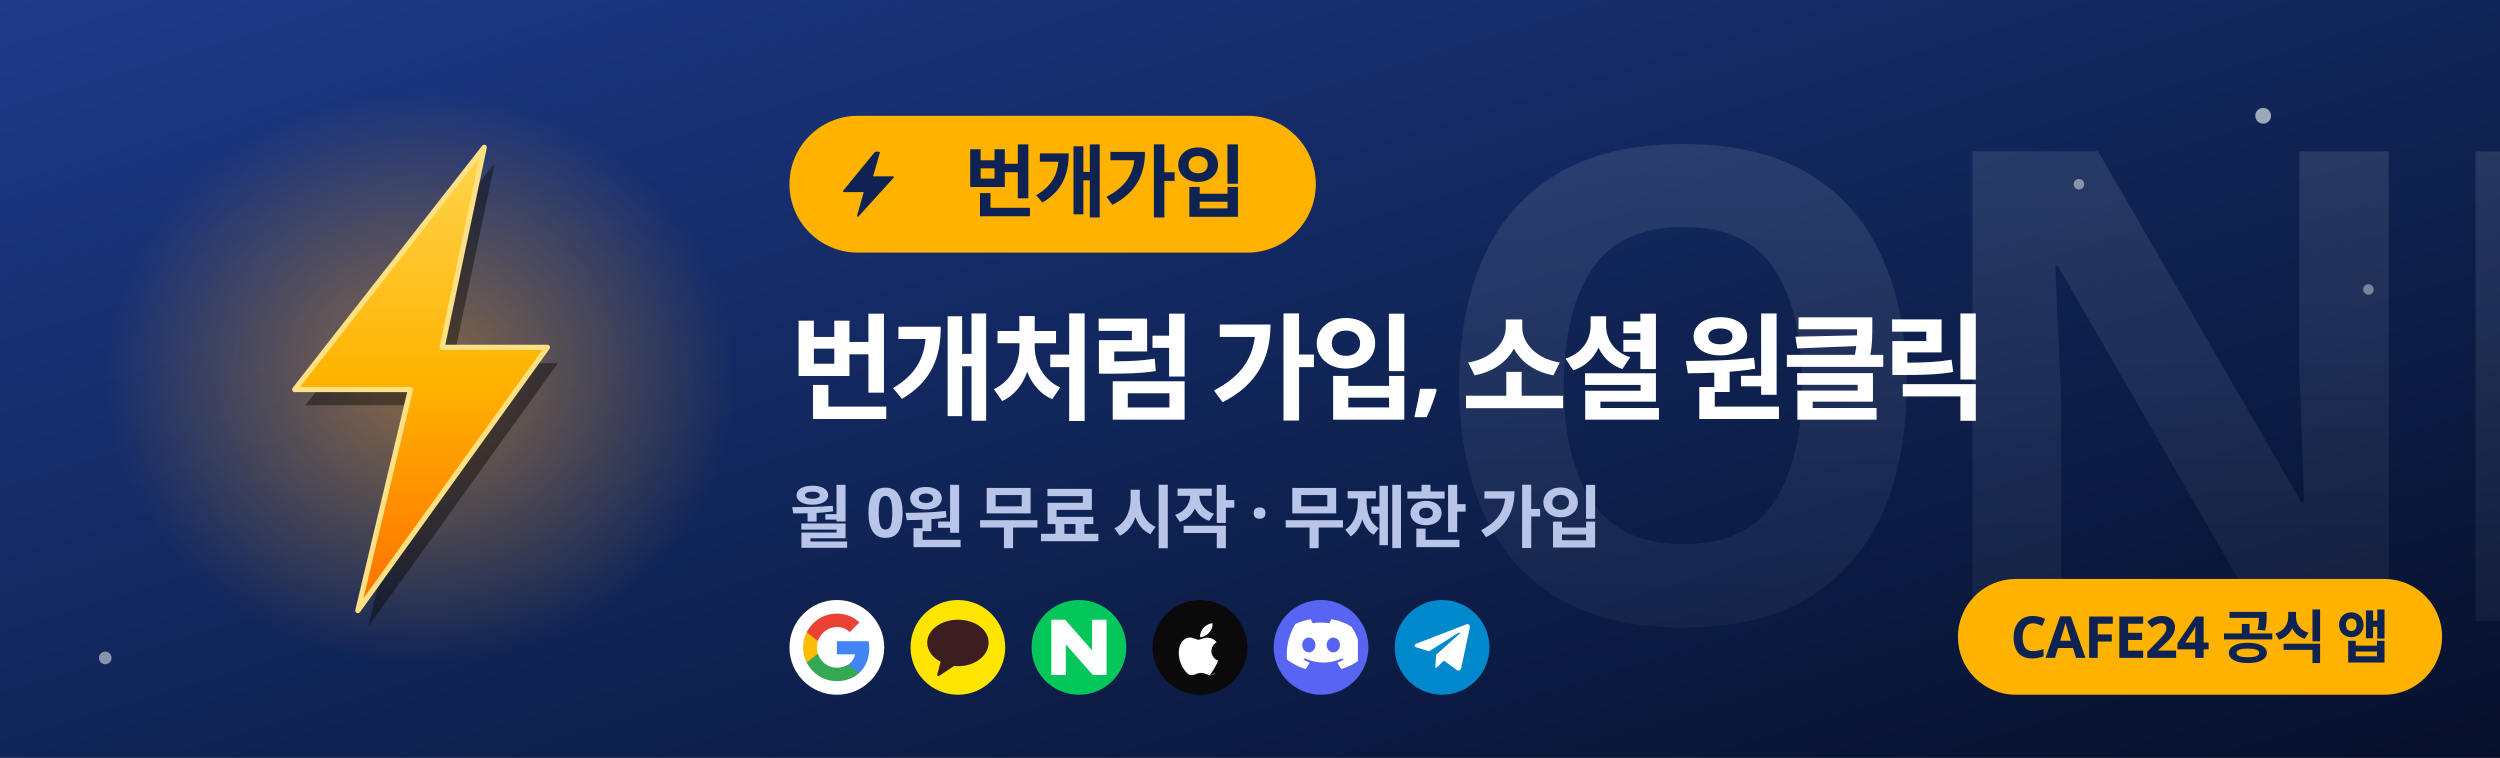
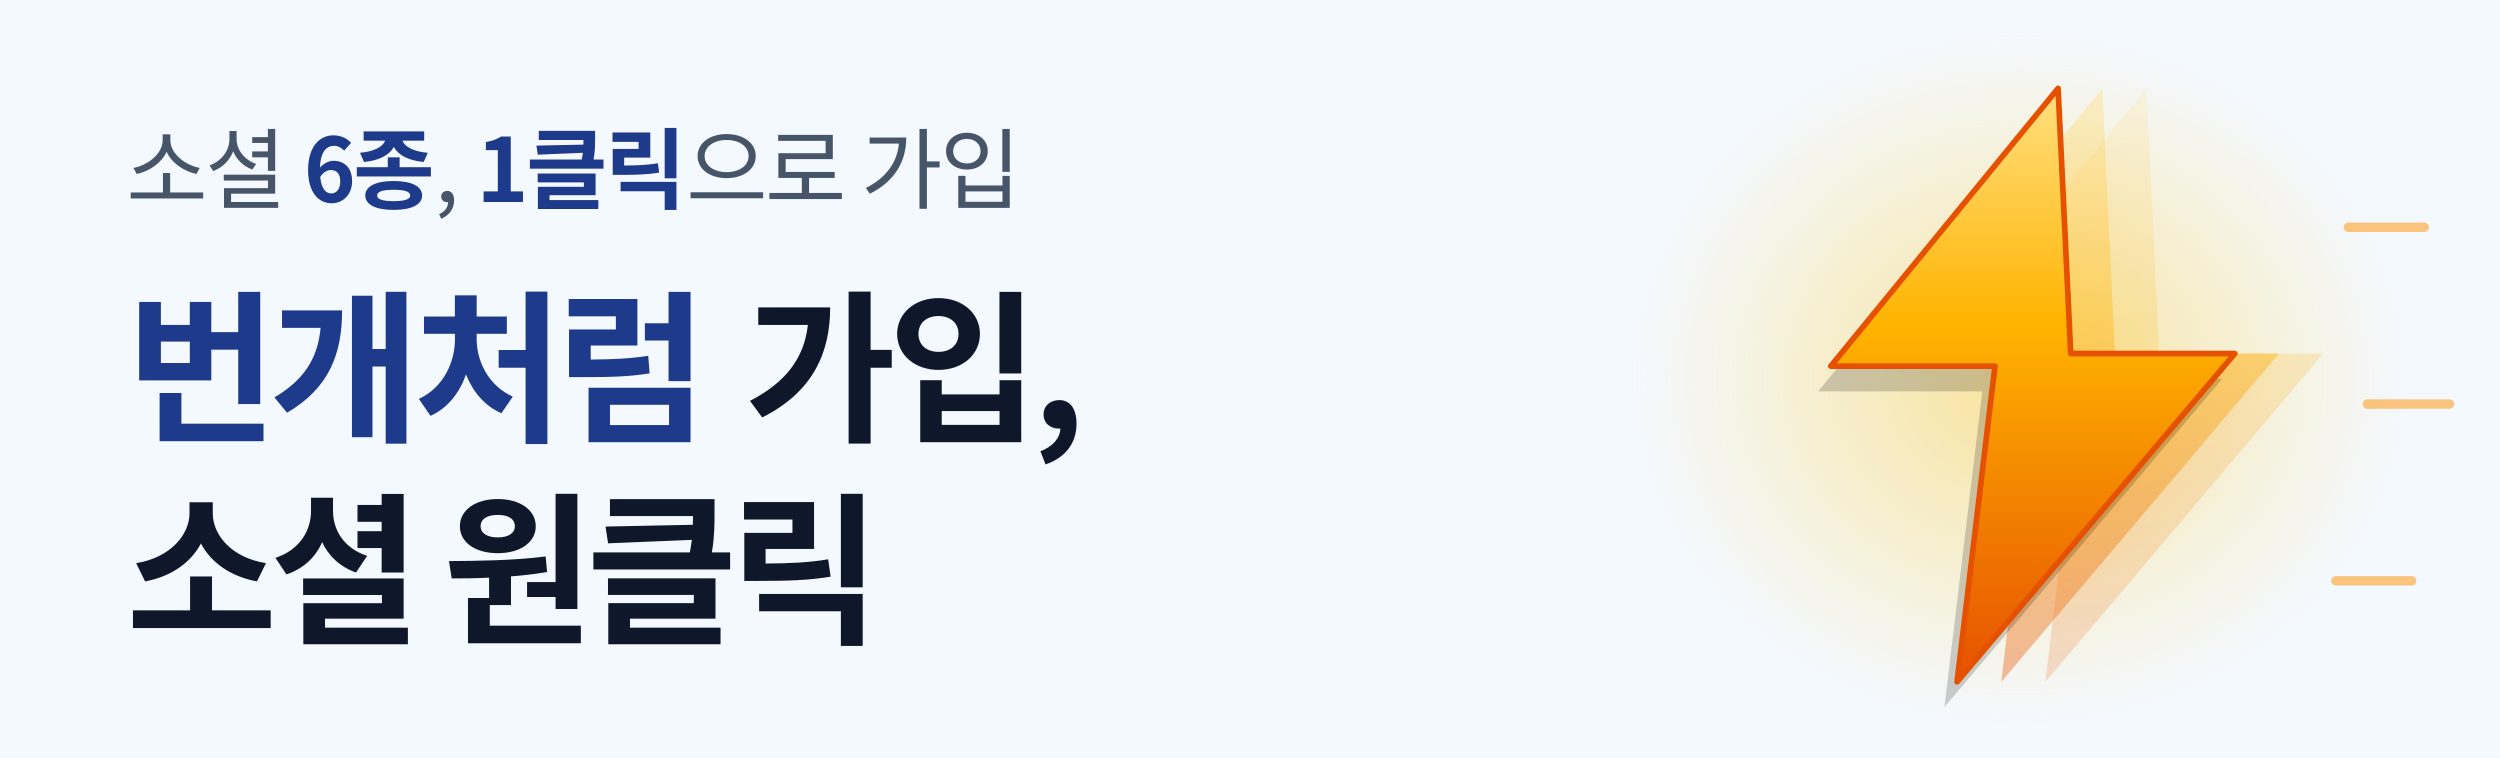
- <svg xmlns="http://www.w3.org/2000/svg" width="475" height="144" viewBox="0 0 475 144">
+ <svg xmlns="http://www.w3.org/2000/svg" width="396" height="120" viewBox="0 0 396 120">
  <defs>
-     <linearGradient id="bgNavy" x1="0%" y1="0%" x2="100%" y2="100%">
-       <stop offset="0%" stop-color="#1E3A8A" />
-       <stop offset="55%" stop-color="#0F2353" />
-       <stop offset="100%" stop-color="#070F2B" />
+     <linearGradient id="boltMain" x1="50%" y1="0%" x2="50%" y2="100%">
+       <stop offset="0%" stop-color="#FFE082" />
+       <stop offset="40%" stop-color="#FFB300" />
+       <stop offset="100%" stop-color="#E65100" />
    </linearGradient>
-     <linearGradient id="bolt2" x1="50%" y1="0%" x2="50%" y2="100%">
-       <stop offset="0%" stop-color="#FFD54F" />
-       <stop offset="50%" stop-color="#FFB300" />
-       <stop offset="100%" stop-color="#FF6F00" />
-     </linearGradient>
-     <radialGradient id="boltGlow2" cx="50%" cy="50%" r="50%">
-       <stop offset="0%" stop-color="#FFA726" stop-opacity="0.5" />
-       <stop offset="100%" stop-color="#FFA726" stop-opacity="0" />
+     <radialGradient id="glowOuter" cx="50%" cy="50%" r="50%">
+       <stop offset="0%" stop-color="#FFC107" stop-opacity="0.40" />
+       <stop offset="100%" stop-color="#FFC107" stop-opacity="0" />
    </radialGradient>
-     <linearGradient id="bigOne" x1="0%" y1="0%" x2="0%" y2="100%">
-       <stop offset="0%" stop-color="#FFFFFF" stop-opacity="0.10" />
-       <stop offset="100%" stop-color="#FFFFFF" stop-opacity="0.04" />
-     </linearGradient>
-     <symbol id="bolt-mini" viewBox="0 0 24 24">
-       <path d="M14,3 L5,14 L11,14 L9,21 L19,10 L13,10 L15,3 Z" fill="currentColor" stroke="currentColor" stroke-width="0.5" stroke-linejoin="round" />
-     </symbol>
-     <symbol id="ic-google" viewBox="0 0 24 24">
-       <path d="M22.56 12.25c0-.78-.07-1.53-.2-2.25H12v4.26h5.92a5.06 5.06 0 01-2.2 3.32v2.77h3.57c2.08-1.92 3.28-4.74 3.28-8.1z" fill="#4285F4" />
-       <path d="M12 23c2.97 0 5.46-.98 7.28-2.66l-3.57-2.77c-.98.66-2.23 1.06-3.71 1.06-2.86 0-5.29-1.93-6.16-4.53H2.18v2.84C3.99 20.53 7.7 23 12 23z" fill="#34A853" />
-       <path d="M5.84 14.09c-.22-.66-.35-1.36-.35-2.09s.13-1.43.35-2.09V7.07H2.18C1.43 8.55 1 10.22 1 12s.43 3.45 1.18 4.93l2.85-2.22.81-.62z" fill="#FBBC05" />
-       <path d="M12 5.38c1.62 0 3.06.56 4.21 1.64l3.15-3.15C17.45 2.09 14.97 1 12 1 7.7 1 3.99 3.47 2.18 7.07l3.66 2.84c.87-2.6 3.3-4.53 6.16-4.53z" fill="#EA4335" />
-     </symbol>
-     <symbol id="ic-kakao" viewBox="0 0 24 24">
-       <path d="M12 3C6.48 3 2 6.36 2 10.44c0 2.62 1.75 4.93 4.38 6.24l-1.12 4.16c-.1.36.32.65.64.44l4.83-3.2c.42.04.84.06 1.27.06 5.52 0 10-3.36 10-7.7S17.52 3 12 3z" fill="#3C1E1E" />
-     </symbol>
-     <symbol id="ic-naver" viewBox="0 0 24 24">
-       <path d="M16.27 12.97L7.48 3H3v18h4.73V11.03L16.52 21H21V3h-4.73z" fill="#fff" />
-     </symbol>
-     <symbol id="ic-apple" viewBox="0 0 24 24">
-       <path d="M17.05 20.28c-.98.95-2.05.88-3.08.4-1.09-.5-2.08-.51-3.23 0-1.44.64-2.2.45-3.06-.4C3.79 16.17 4.36 9.04 8.73 8.78c1.23.06 2.1.72 2.82.76.98-.2 1.92-.77 3.01-.7 1.27.1 2.23.6 2.84 1.53-2.6 1.56-1.98 4.99.47 5.95-.56 1.47-1.28 2.92-2.82 4.96zM12.03 8.7c-.15-2.34 1.84-4.37 4.03-4.57.29 2.62-2.34 4.6-4.03 4.57z" fill="#fff" />
-     </symbol>
-     <symbol id="ic-discord" viewBox="0 0 24 24">
-       <path d="M20.32 4.37a19.8 19.8 0 00-4.89-1.52.07.07 0 00-.08.04c-.21.38-.44.87-.61 1.25a18.27 18.27 0 00-5.49 0 12.64 12.64 0 00-.62-1.25.07.07 0 00-.08-.04 19.74 19.74 0 00-4.89 1.52.07.07 0 00-.03.03C1.27 8.34.59 12.18.92 15.97a.08.08 0 00.03.05 19.9 19.9 0 005.99 3.03.07.07 0 00.08-.03c.46-.63.87-1.3 1.22-2a.08.08 0 00-.04-.1 13.1 13.1 0 01-1.87-.9.08.08 0 01-.01-.12c.13-.09.25-.19.37-.29a.07.07 0 01.07-.01c3.93 1.8 8.18 1.8 12.07 0a.07.07 0 01.07.01c.12.1.25.2.37.29a.08.08 0 01-.01.12c-.6.35-1.22.65-1.87.9a.08.08 0 00-.04.1c.36.7.77 1.37 1.22 2a.07.07 0 00.08.03 19.83 19.83 0 006-3.03.08.08 0 00.03-.05c.39-4.05-.65-7.56-2.76-10.67a.06.06 0 00-.03-.03zM8.02 13.64c-1.18 0-2.16-1.08-2.16-2.42 0-1.33.96-2.42 2.16-2.42 1.21 0 2.18 1.1 2.16 2.42 0 1.34-.96 2.42-2.16 2.42zm7.97 0c-1.18 0-2.16-1.08-2.16-2.42 0-1.33.96-2.42 2.16-2.42 1.21 0 2.18 1.1 2.16 2.42 0 1.34-.95 2.42-2.16 2.42z" fill="#fff" />
-     </symbol>
-     <symbol id="ic-telegram" viewBox="0 0 24 24">
-       <path d="M9.78 18.65l.28-4.23 7.68-6.92c.34-.31-.07-.46-.52-.19L7.74 13.3 3.64 12c-.88-.25-.89-.86.2-1.3l15.97-6.16c.73-.33 1.43.18 1.15 1.3l-2.72 12.81c-.19.91-.74 1.13-1.5.71L12.6 16.3l-1.99 1.93c-.23.23-.42.42-.83.42z" fill="#fff" />
-     </symbol>
  </defs>
-   <rect width="475" height="144" fill="url(#bgNavy)" />
-   <g fill="#fff">
-     <circle cx="430" cy="22" r="1.5" opacity="0.6" />
-     <circle cx="450" cy="55" r="1" opacity="0.4" />
-     <circle cx="20" cy="125" r="1.2" opacity="0.5" />
-     <circle cx="380" cy="130" r="1" opacity="0.4" />
-     <circle cx="395" cy="35" r="1" opacity="0.45" />
-   </g>
-   <text x="270" y="118" font-family="Pretendard, 'Apple SD Gothic Neo', sans-serif" font-size="125" font-weight="900" fill="url(#bigOne)" letter-spacing="-6">ONE</text>
-   <ellipse cx="80" cy="72" rx="60" ry="54" fill="url(#boltGlow2)" />
-   <path d="M 92,28 L 56,74 L 78,74 L 68,116 L 104,66 L 84,66 L 92,28 Z" fill="#000" opacity="0.4" transform="translate(2,3)" />
-   <path d="M 92,28 L 56,74 L 78,74 L 68,116 L 104,66 L 84,66 L 92,28 Z" fill="url(#bolt2)" stroke="#FFE082" stroke-width="1" stroke-linejoin="round" stroke-linecap="round" />
-   <g transform="translate(150, 22)">
-     <rect x="0" y="0" width="100" height="26" rx="13" fill="#FFB300" />
-     <g transform="translate(7, 5)" color="#0F2353">
-       <use href="#bolt-mini" width="16" height="16" />
-     </g>
-     <text x="60" y="18" font-family="Pretendard, 'Apple SD Gothic Neo', 'Malgun Gothic', sans-serif" font-size="15" font-weight="900" fill="#0F2353" text-anchor="middle" letter-spacing="-0.5">번개가입</text>
-   </g>
-   <text x="150" y="78" font-family="Pretendard, 'Apple SD Gothic Neo', 'Malgun Gothic', sans-serif" font-size="22" font-weight="900" fill="#FFFFFF" letter-spacing="-1.2">번개처럼 가입, 소셜 원클릭</text>
-   <text x="150" y="103" font-family="Pretendard, 'Apple SD Gothic Neo', 'Malgun Gothic', sans-serif" font-size="13" font-weight="600" fill="#B8C5E8" letter-spacing="-0.4">월 0원 무료 시작 · 무제한 가입</text>
-   <g transform="translate(150, 114)">
-     <circle cx="9" cy="9" r="9" fill="#fff" />
-     <use href="#ic-google" x="2" y="2" width="14" height="14" />
-     <circle cx="32" cy="9" r="9" fill="#FEE500" />
-     <use href="#ic-kakao" x="25" y="2" width="14" height="14" />
-     <circle cx="55" cy="9" r="9" fill="#03C75A" />
-     <use href="#ic-naver" x="48" y="2" width="14" height="14" />
-     <circle cx="78" cy="9" r="9" fill="#0a0a0a" />
-     <use href="#ic-apple" x="71" y="2" width="14" height="14" />
-     <circle cx="101" cy="9" r="9" fill="#5865F2" />
-     <use href="#ic-discord" x="94" y="2" width="14" height="14" />
-     <circle cx="124" cy="9" r="9" fill="#0088CC" />
-     <use href="#ic-telegram" x="117" y="2" width="14" height="14" />
-   </g>
-   <g transform="translate(372, 110)">
-     <rect x="0" y="0" width="92" height="22" rx="11" fill="#FFB300" />
-     <text x="46" y="15" font-family="Pretendard, 'Apple SD Gothic Neo', sans-serif" font-size="11" font-weight="800" fill="#0F2353" text-anchor="middle" letter-spacing="-0.3">CAFE24 공식 앱</text>
+   <rect width="396" height="120" fill="#F4F9FF" />
+   <text x="20" y="32" font-family="Noto Sans CJK KR, sans-serif" font-size="14" font-weight="400" fill="#475569" letter-spacing="-0.4">소셜 <tspan fill="#1E3A8A" font-weight="700">6종</tspan>, <tspan fill="#1E3A8A" font-weight="700">1클릭</tspan>으로 가입</text>
+   <text x="20" y="68" font-family="Noto Sans CJK KR, sans-serif" font-size="26" font-weight="700" letter-spacing="-1.2">
+     <tspan fill="#1E3A8A">번개처럼</tspan>
+     <tspan fill="#0F172A">가입,</tspan>
+   </text>
+   <text x="20" y="100" font-family="Noto Sans CJK KR, sans-serif" font-size="26" font-weight="700" fill="#0F172A" letter-spacing="-1.2">소셜 원클릭</text>
+   <ellipse cx="320" cy="60" rx="62" ry="55" fill="url(#glowOuter)" />
+   <path d="M 326,14 L 290,58 L 316,58 L 310,108 L 354,56 L 328,56 L 326,14 Z" fill="url(#boltMain)" opacity="0.18" transform="translate(14, 0)" />
+   <path d="M 326,14 L 290,58 L 316,58 L 310,108 L 354,56 L 328,56 L 326,14 Z" fill="url(#boltMain)" opacity="0.38" transform="translate(7, 0)" />
+   <path d="M 326,14 L 290,58 L 316,58 L 310,108 L 354,56 L 328,56 L 326,14 Z" fill="#000" opacity="0.18" transform="translate(-2,4)" />
+   <path d="M 326,14 L 290,58 L 316,58 L 310,108 L 354,56 L 328,56 L 326,14 Z" fill="url(#boltMain)" stroke="#E65100" stroke-width="0.9" stroke-linejoin="round" stroke-linecap="round" />
+   <g stroke="#FF8F00" stroke-linecap="round" opacity="0.5">
+     <line x1="372" y1="36" x2="384" y2="36" stroke-width="1.5" />
+     <line x1="375" y1="64" x2="388" y2="64" stroke-width="1.5" />
+     <line x1="370" y1="92" x2="382" y2="92" stroke-width="1.5" />
  </g>
</svg>
